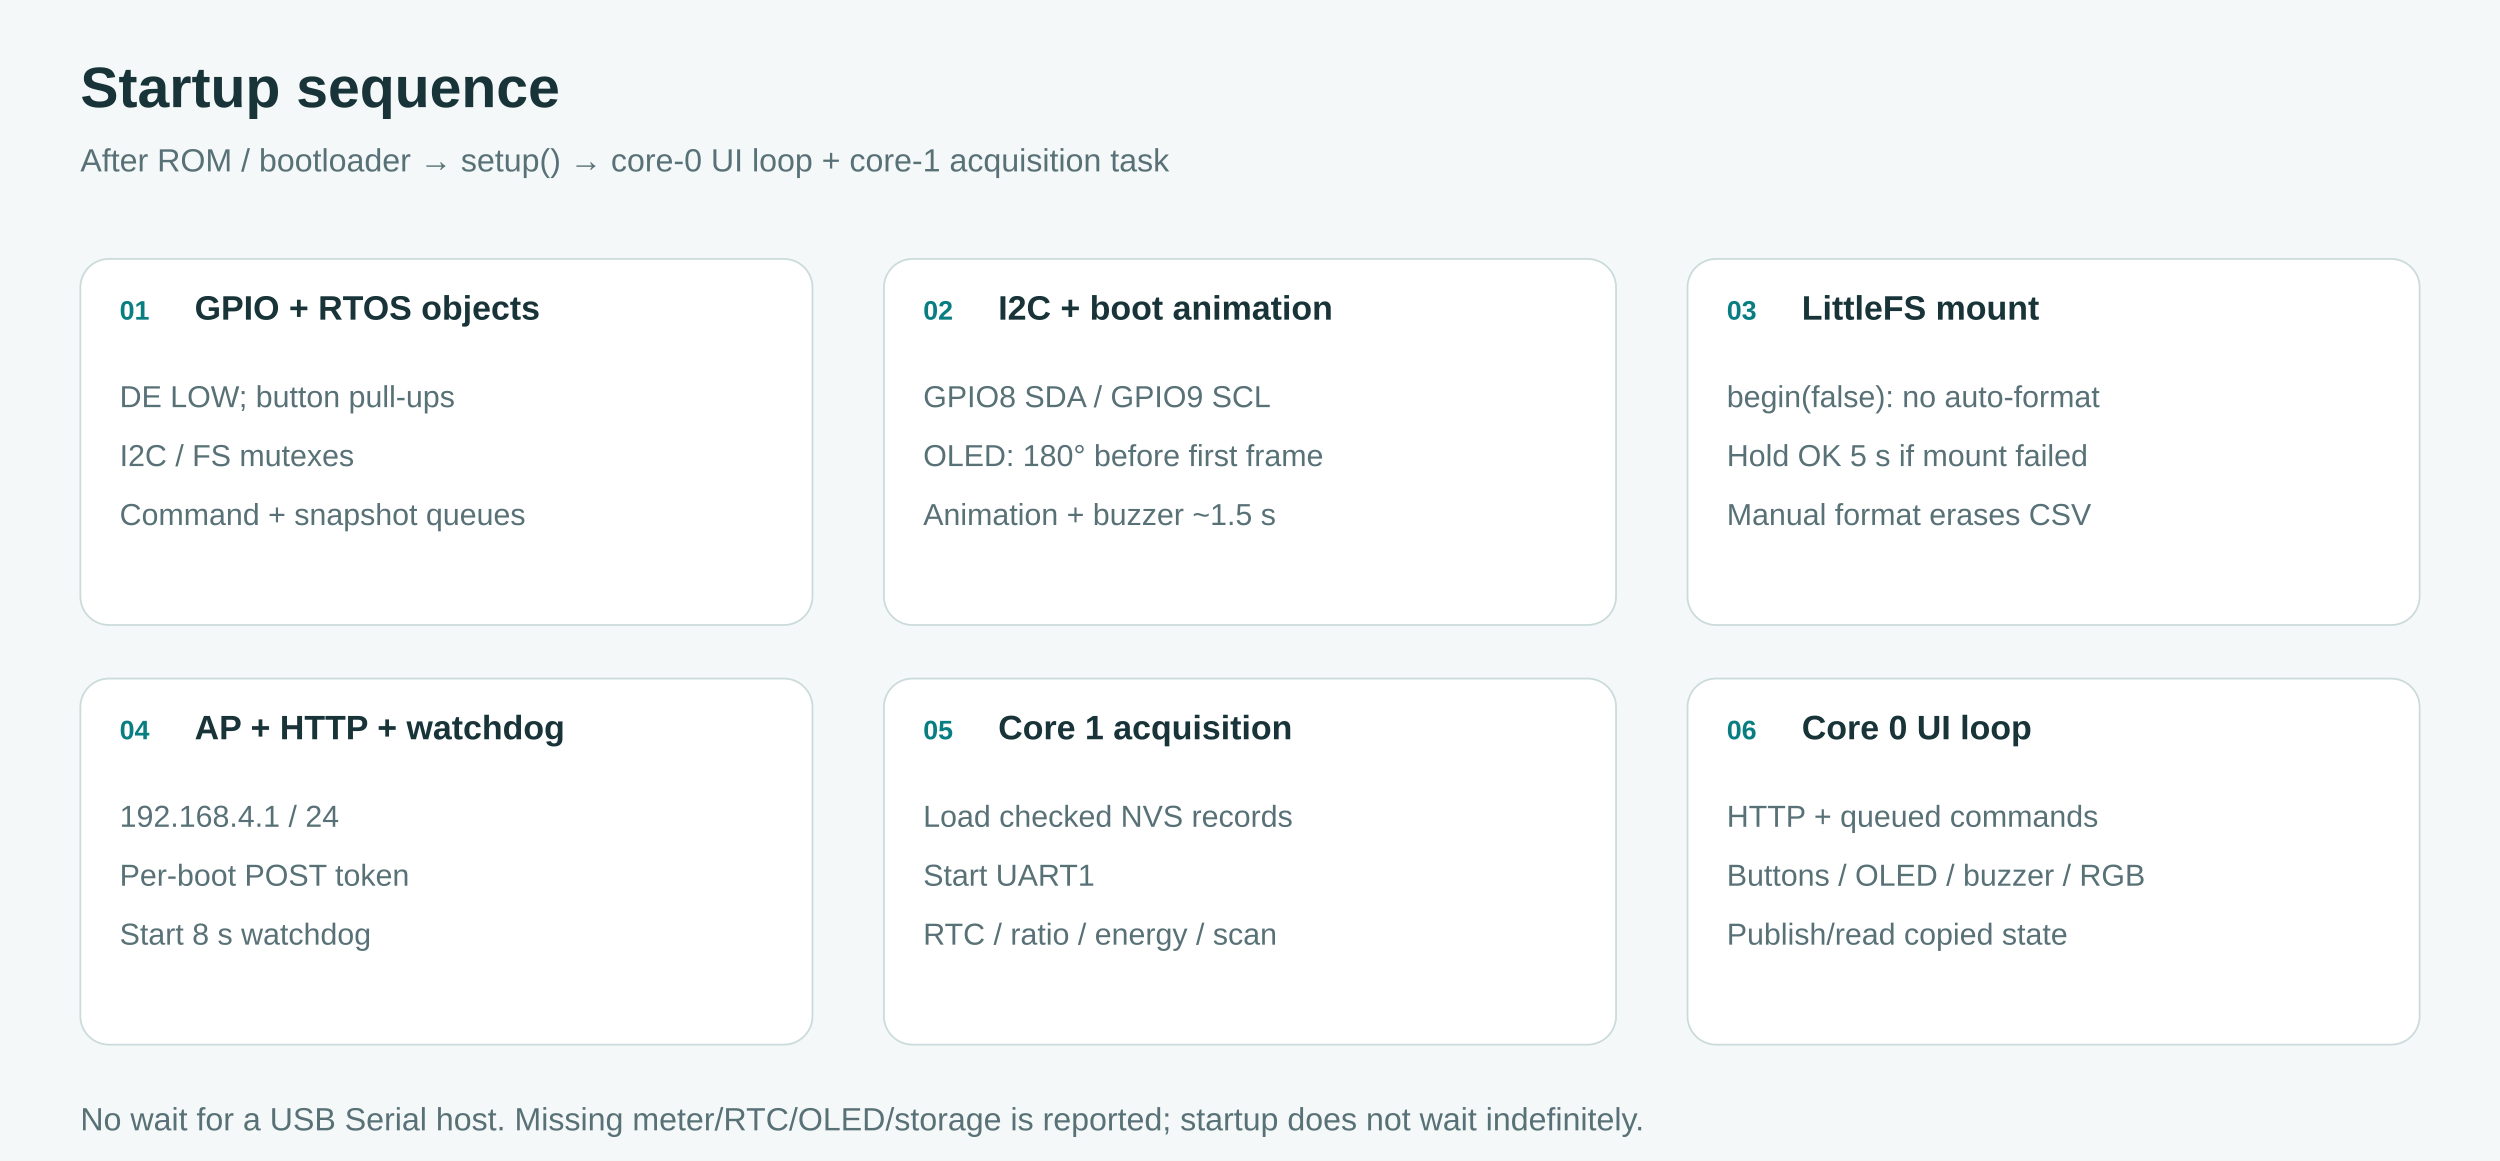
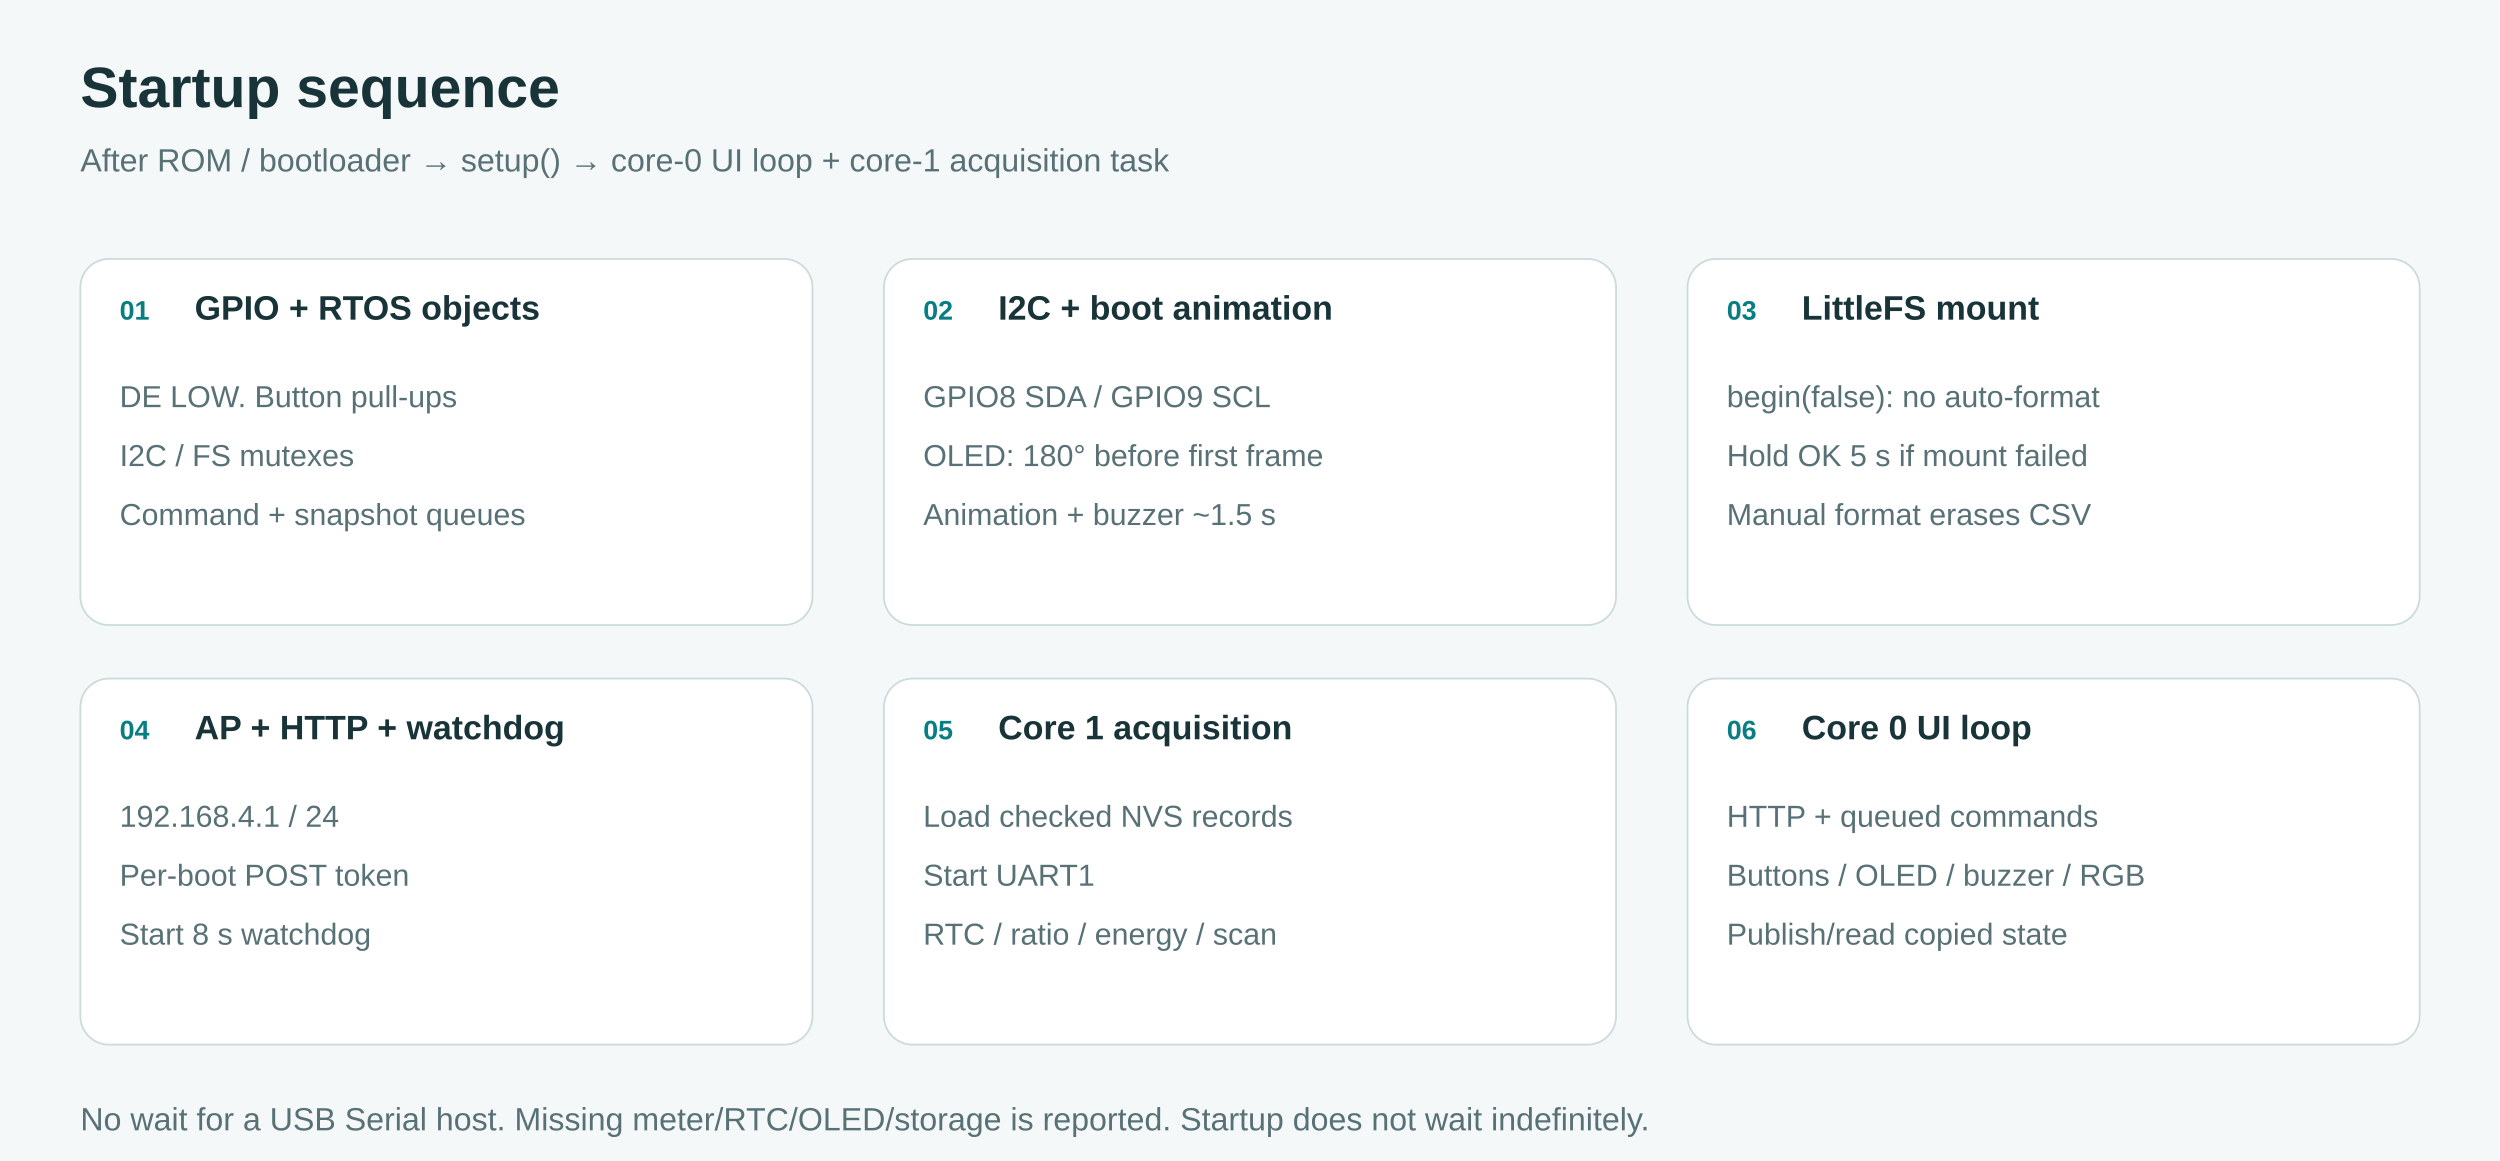
<svg xmlns="http://www.w3.org/2000/svg" width="1400" height="650" viewBox="0 0 1400 650" role="img" aria-labelledby="title desc">
  <rect width="100%" height="100%" fill="#f5f8f8" />
  <text x="45" y="60" fill="#183438" font-family="Arial, sans-serif" font-size="32" font-weight="700" text-anchor="start">Startup sequence</text>
  <text x="45" y="96" fill="#587176" font-family="Arial, sans-serif" font-size="18" font-weight="400" text-anchor="start">After ROM / bootloader → setup() → core-0 UI loop + core-1 acquisition task</text>
  <rect x="45" y="145" width="410" height="205" rx="16" fill="#ffffff" stroke="#cbdada" />
  <text x="67" y="179" fill="#087e82" font-family="Arial, sans-serif" font-size="15" font-weight="700" text-anchor="start">01</text>
  <text x="109" y="179" fill="#183438" font-family="Arial, sans-serif" font-size="19" font-weight="600" text-anchor="start">GPIO + RTOS objects</text>
-   <text x="67" y="228" fill="#587176" font-family="Arial, sans-serif" font-size="17" font-weight="400" text-anchor="start">DE LOW; button pull-ups</text>
+   <text x="67" y="228" fill="#587176" font-family="Arial, sans-serif" font-size="17" font-weight="400" text-anchor="start">DE LOW. Button pull-ups</text>
  <text x="67" y="261" fill="#587176" font-family="Arial, sans-serif" font-size="17" font-weight="400" text-anchor="start">I2C / FS mutexes</text>
  <text x="67" y="294" fill="#587176" font-family="Arial, sans-serif" font-size="17" font-weight="400" text-anchor="start">Command + snapshot queues</text>
  <rect x="495" y="145" width="410" height="205" rx="16" fill="#ffffff" stroke="#cbdada" />
  <text x="517" y="179" fill="#087e82" font-family="Arial, sans-serif" font-size="15" font-weight="700" text-anchor="start">02</text>
  <text x="559" y="179" fill="#183438" font-family="Arial, sans-serif" font-size="19" font-weight="600" text-anchor="start">I2C + boot animation</text>
  <text x="517" y="228" fill="#587176" font-family="Arial, sans-serif" font-size="17" font-weight="400" text-anchor="start">GPIO8 SDA / GPIO9 SCL</text>
  <text x="517" y="261" fill="#587176" font-family="Arial, sans-serif" font-size="17" font-weight="400" text-anchor="start">OLED: 180° before first frame</text>
  <text x="517" y="294" fill="#587176" font-family="Arial, sans-serif" font-size="17" font-weight="400" text-anchor="start">Animation + buzzer ~1.5 s</text>
  <rect x="945" y="145" width="410" height="205" rx="16" fill="#ffffff" stroke="#cbdada" />
  <text x="967" y="179" fill="#087e82" font-family="Arial, sans-serif" font-size="15" font-weight="700" text-anchor="start">03</text>
  <text x="1009" y="179" fill="#183438" font-family="Arial, sans-serif" font-size="19" font-weight="600" text-anchor="start">LittleFS mount</text>
  <text x="967" y="228" fill="#587176" font-family="Arial, sans-serif" font-size="17" font-weight="400" text-anchor="start">begin(false): no auto-format</text>
  <text x="967" y="261" fill="#587176" font-family="Arial, sans-serif" font-size="17" font-weight="400" text-anchor="start">Hold OK 5 s if mount failed</text>
  <text x="967" y="294" fill="#587176" font-family="Arial, sans-serif" font-size="17" font-weight="400" text-anchor="start">Manual format erases CSV</text>
  <rect x="45" y="380" width="410" height="205" rx="16" fill="#ffffff" stroke="#cbdada" />
  <text x="67" y="414" fill="#087e82" font-family="Arial, sans-serif" font-size="15" font-weight="700" text-anchor="start">04</text>
  <text x="109" y="414" fill="#183438" font-family="Arial, sans-serif" font-size="19" font-weight="600" text-anchor="start">AP + HTTP + watchdog</text>
  <text x="67" y="463" fill="#587176" font-family="Arial, sans-serif" font-size="17" font-weight="400" text-anchor="start">192.168.4.1 / 24</text>
  <text x="67" y="496" fill="#587176" font-family="Arial, sans-serif" font-size="17" font-weight="400" text-anchor="start">Per-boot POST token</text>
  <text x="67" y="529" fill="#587176" font-family="Arial, sans-serif" font-size="17" font-weight="400" text-anchor="start">Start 8 s watchdog</text>
  <rect x="495" y="380" width="410" height="205" rx="16" fill="#ffffff" stroke="#cbdada" />
  <text x="517" y="414" fill="#087e82" font-family="Arial, sans-serif" font-size="15" font-weight="700" text-anchor="start">05</text>
  <text x="559" y="414" fill="#183438" font-family="Arial, sans-serif" font-size="19" font-weight="600" text-anchor="start">Core 1 acquisition</text>
  <text x="517" y="463" fill="#587176" font-family="Arial, sans-serif" font-size="17" font-weight="400" text-anchor="start">Load checked NVS records</text>
  <text x="517" y="496" fill="#587176" font-family="Arial, sans-serif" font-size="17" font-weight="400" text-anchor="start">Start UART1</text>
  <text x="517" y="529" fill="#587176" font-family="Arial, sans-serif" font-size="17" font-weight="400" text-anchor="start">RTC / ratio / energy / scan</text>
  <rect x="945" y="380" width="410" height="205" rx="16" fill="#ffffff" stroke="#cbdada" />
  <text x="967" y="414" fill="#087e82" font-family="Arial, sans-serif" font-size="15" font-weight="700" text-anchor="start">06</text>
  <text x="1009" y="414" fill="#183438" font-family="Arial, sans-serif" font-size="19" font-weight="600" text-anchor="start">Core 0 UI loop</text>
  <text x="967" y="463" fill="#587176" font-family="Arial, sans-serif" font-size="17" font-weight="400" text-anchor="start">HTTP + queued commands</text>
  <text x="967" y="496" fill="#587176" font-family="Arial, sans-serif" font-size="17" font-weight="400" text-anchor="start">Buttons / OLED / buzzer / RGB</text>
  <text x="967" y="529" fill="#587176" font-family="Arial, sans-serif" font-size="17" font-weight="400" text-anchor="start">Publish/read copied state</text>
-   <text x="45" y="633" fill="#587176" font-family="Arial, sans-serif" font-size="18" font-weight="400" text-anchor="start">No wait for a USB Serial host. Missing meter/RTC/OLED/storage is reported; startup does not wait indefinitely.</text>
+   <text x="45" y="633" fill="#587176" font-family="Arial, sans-serif" font-size="18" font-weight="400" text-anchor="start">No wait for a USB Serial host. Missing meter/RTC/OLED/storage is reported. Startup does not wait indefinitely.</text>
</svg>
